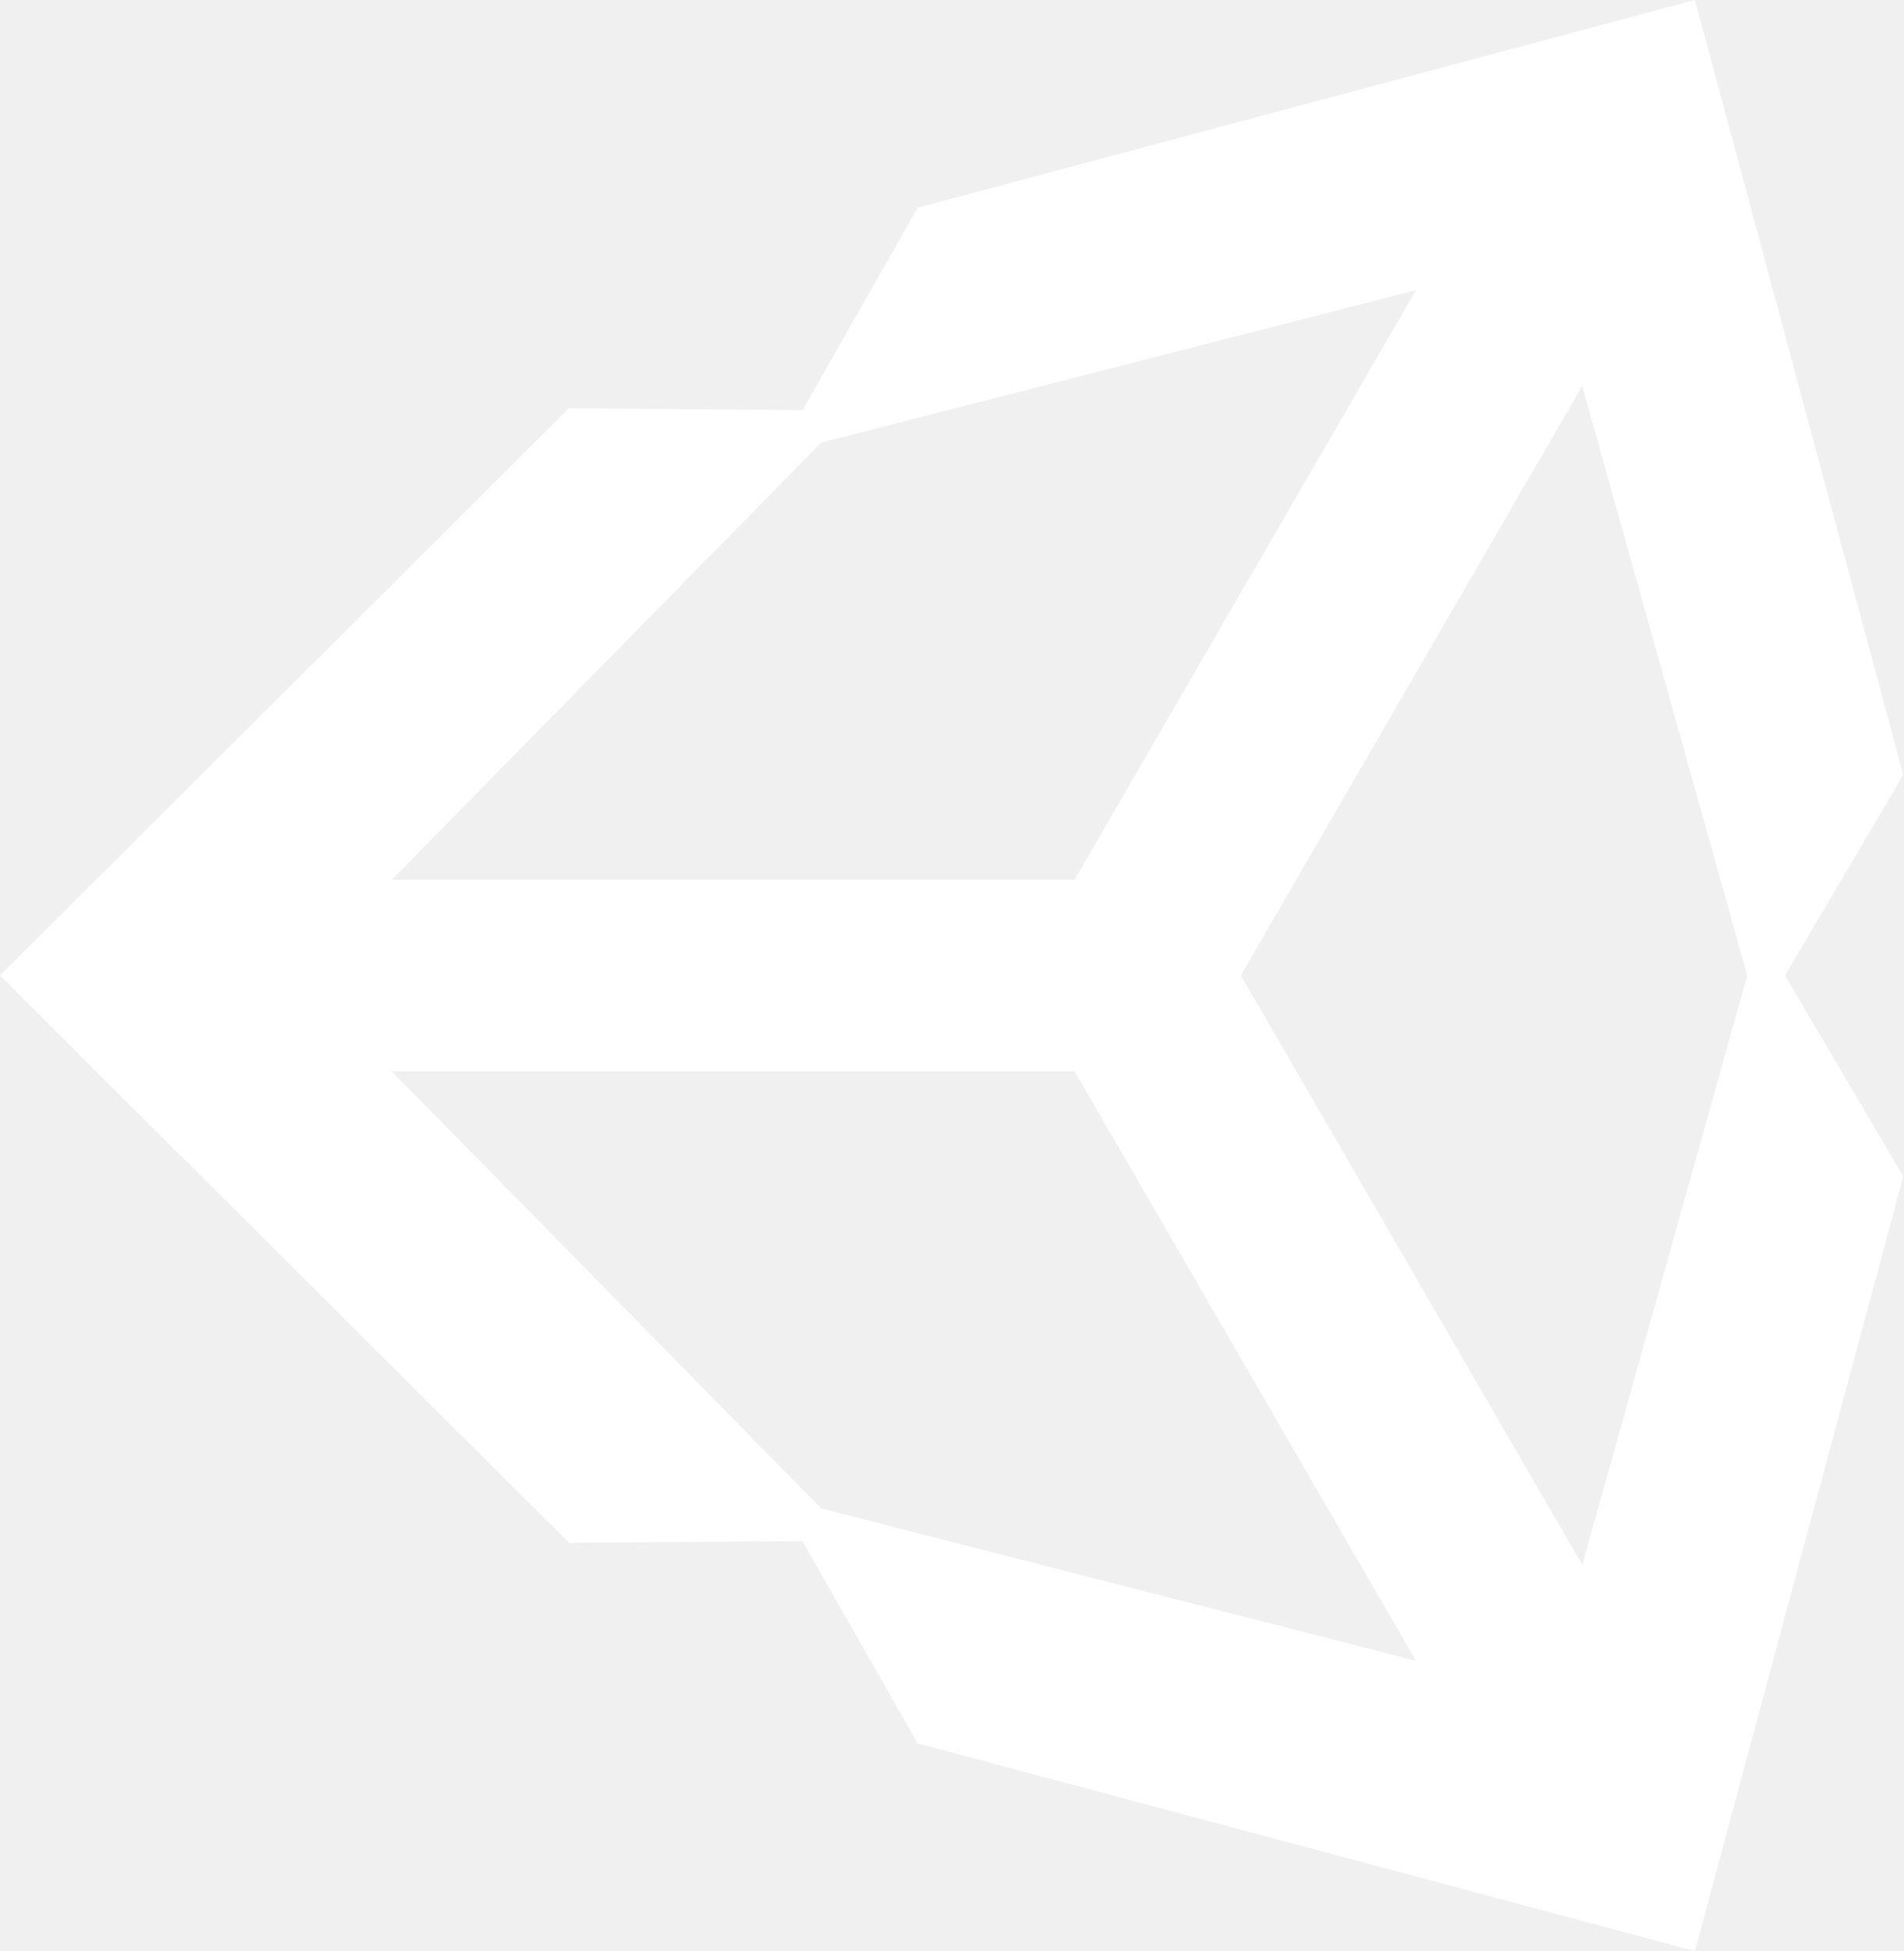
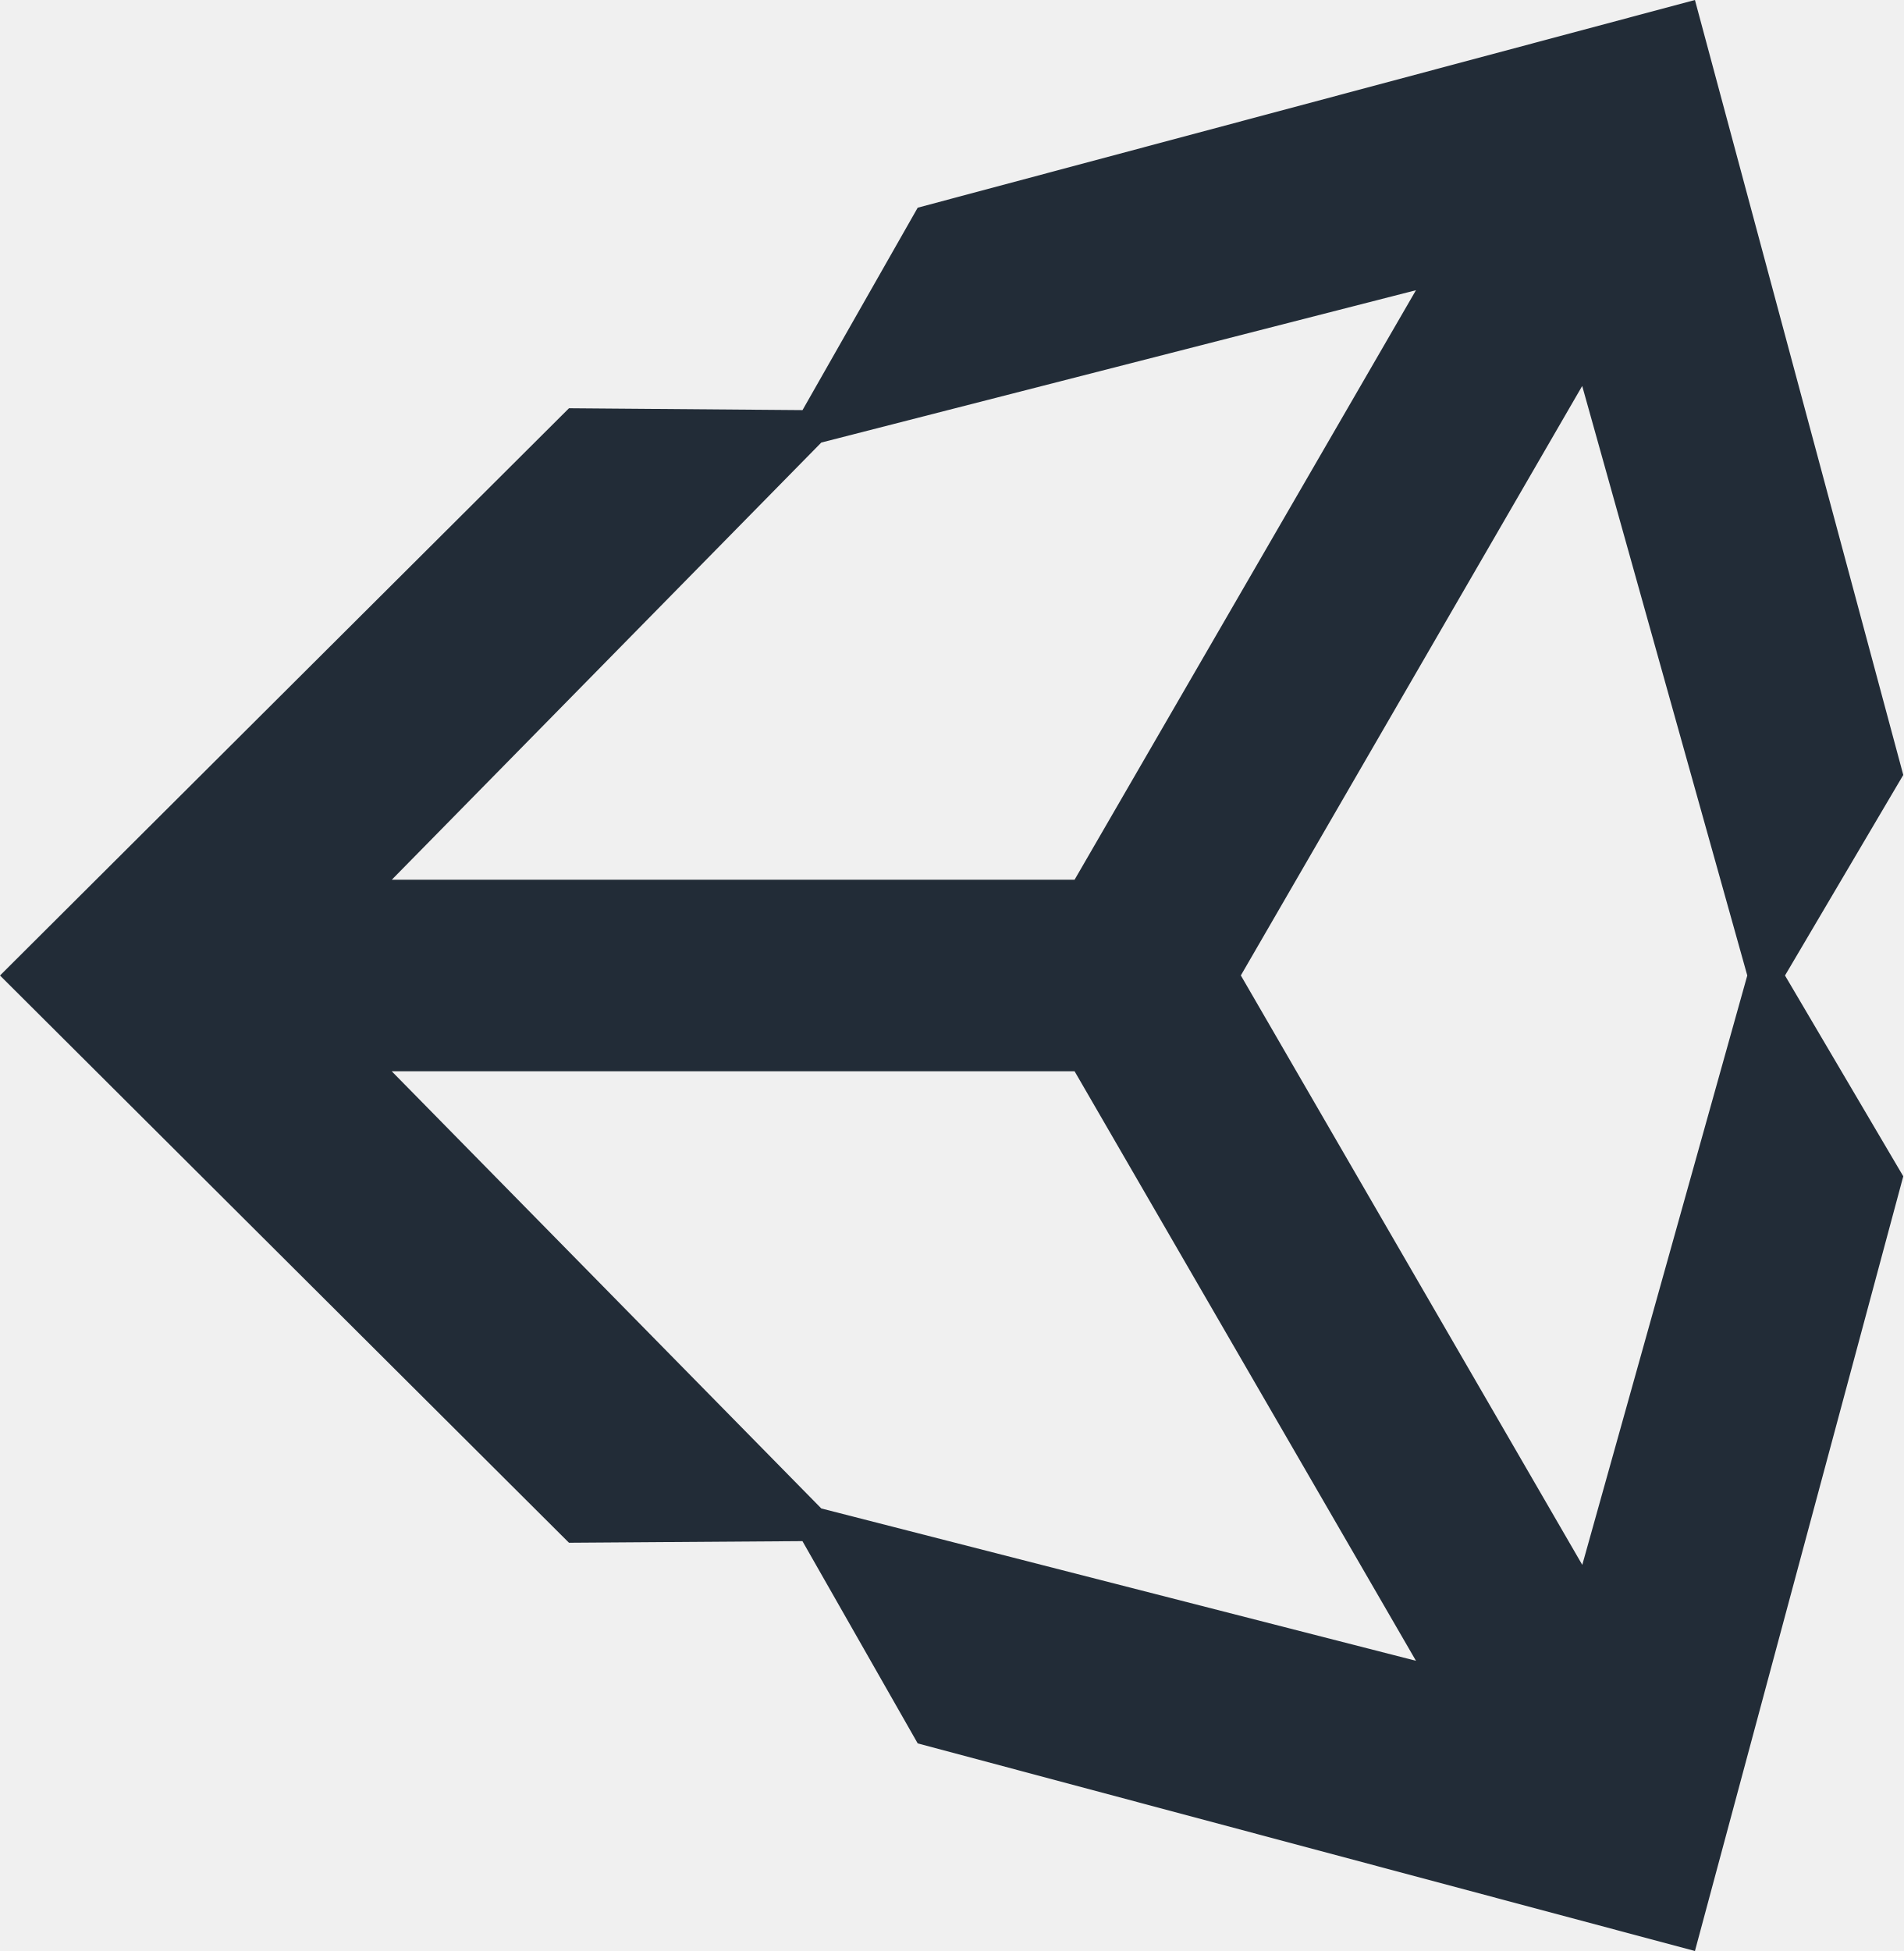
<svg xmlns="http://www.w3.org/2000/svg" width="23.415" height="24" viewBox="0 0 23.415 24">
-   <path fill="#fff" d="M23.415 9.533L20.852 0 11.29 2.555l-1.417 2.49L7 5.022 0 12l7 6.978 2.872-.02 1.418 2.488L20.852 24l2.563-9.53L21.96 12l1.455-2.467zM17.42 3.57l-4.2 7.252h-8.4l5.284-5.378L17.42 3.57zm-4.2 9.608l4.2 7.252-7.316-1.874-5.285-5.378h8.4zM15.265 12l4.2-7.252L21.496 12l-2.03 7.25-4.2-7.25z" />
+   <path fill="#222c37" d="M23.415 9.533L20.852 0 11.29 2.555l-1.417 2.49L7 5.022 0 12l7 6.978 2.872-.02 1.418 2.488L20.852 24l2.563-9.53L21.96 12l1.455-2.467zM17.42 3.57l-4.2 7.252h-8.4l5.284-5.378L17.42 3.57zm-4.2 9.608l4.2 7.252-7.316-1.874-5.285-5.378h8.4zM15.265 12l4.2-7.252L21.496 12l-2.03 7.25-4.2-7.25z" />
</svg>
